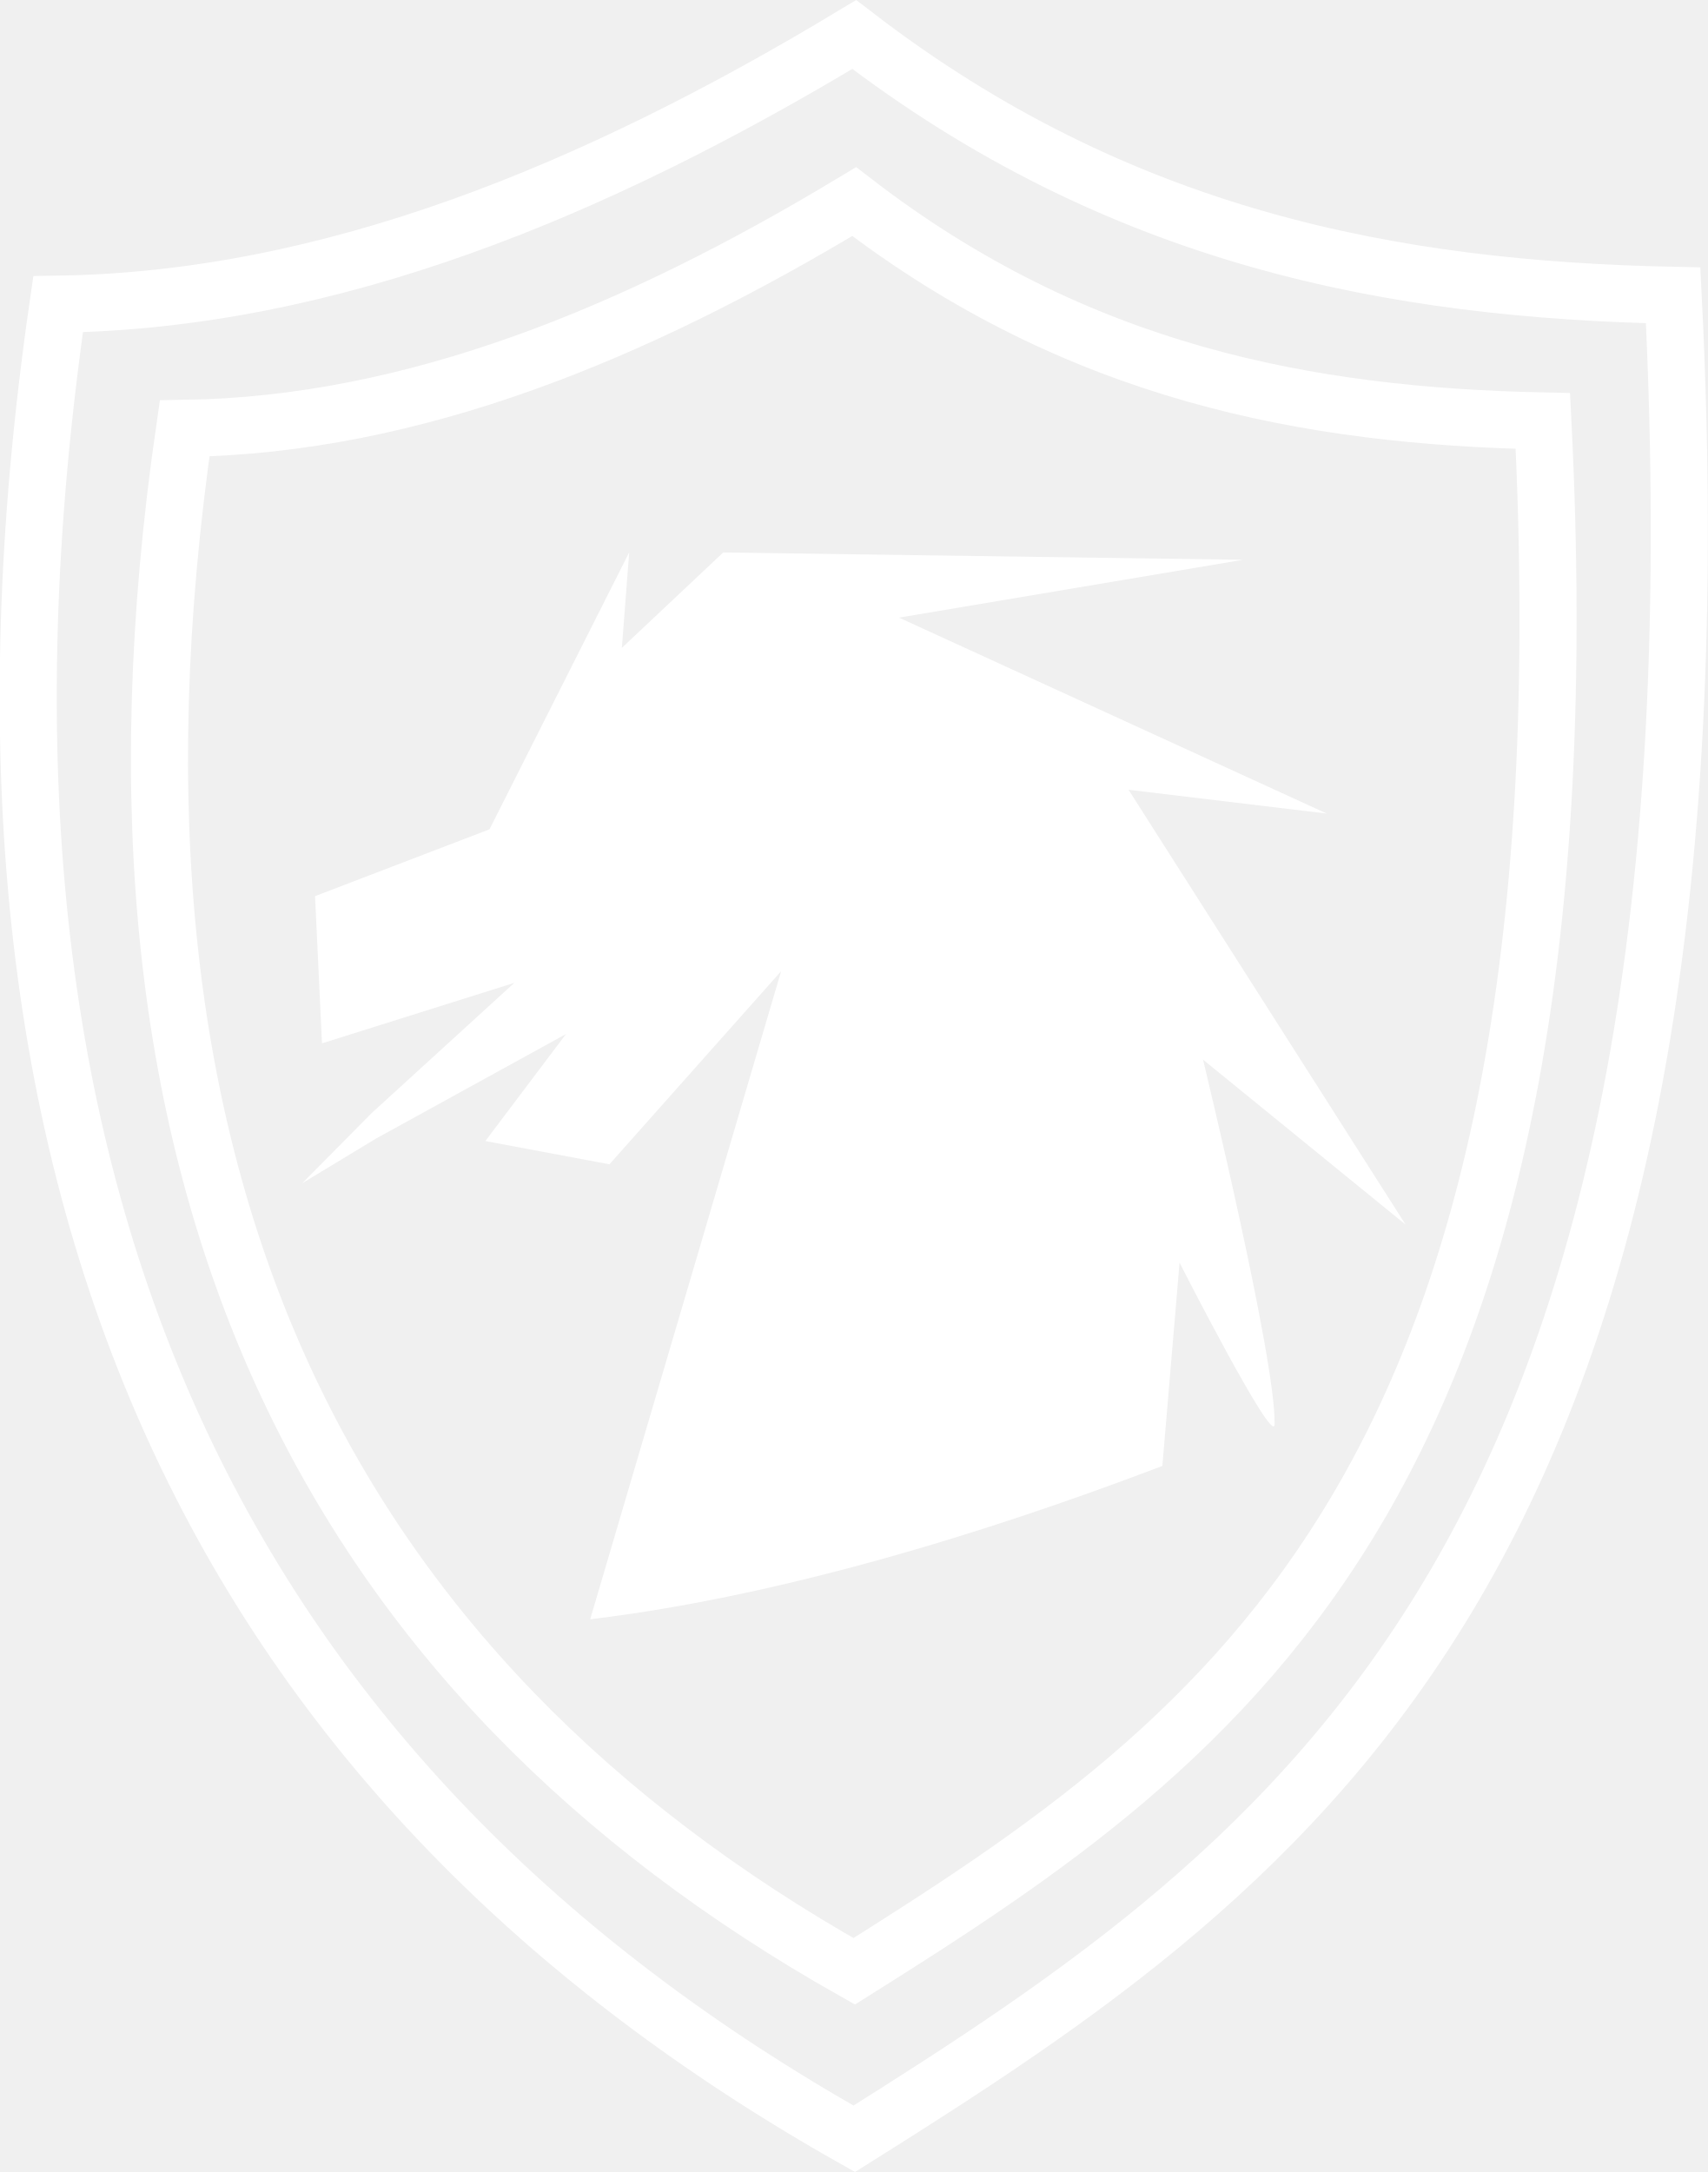
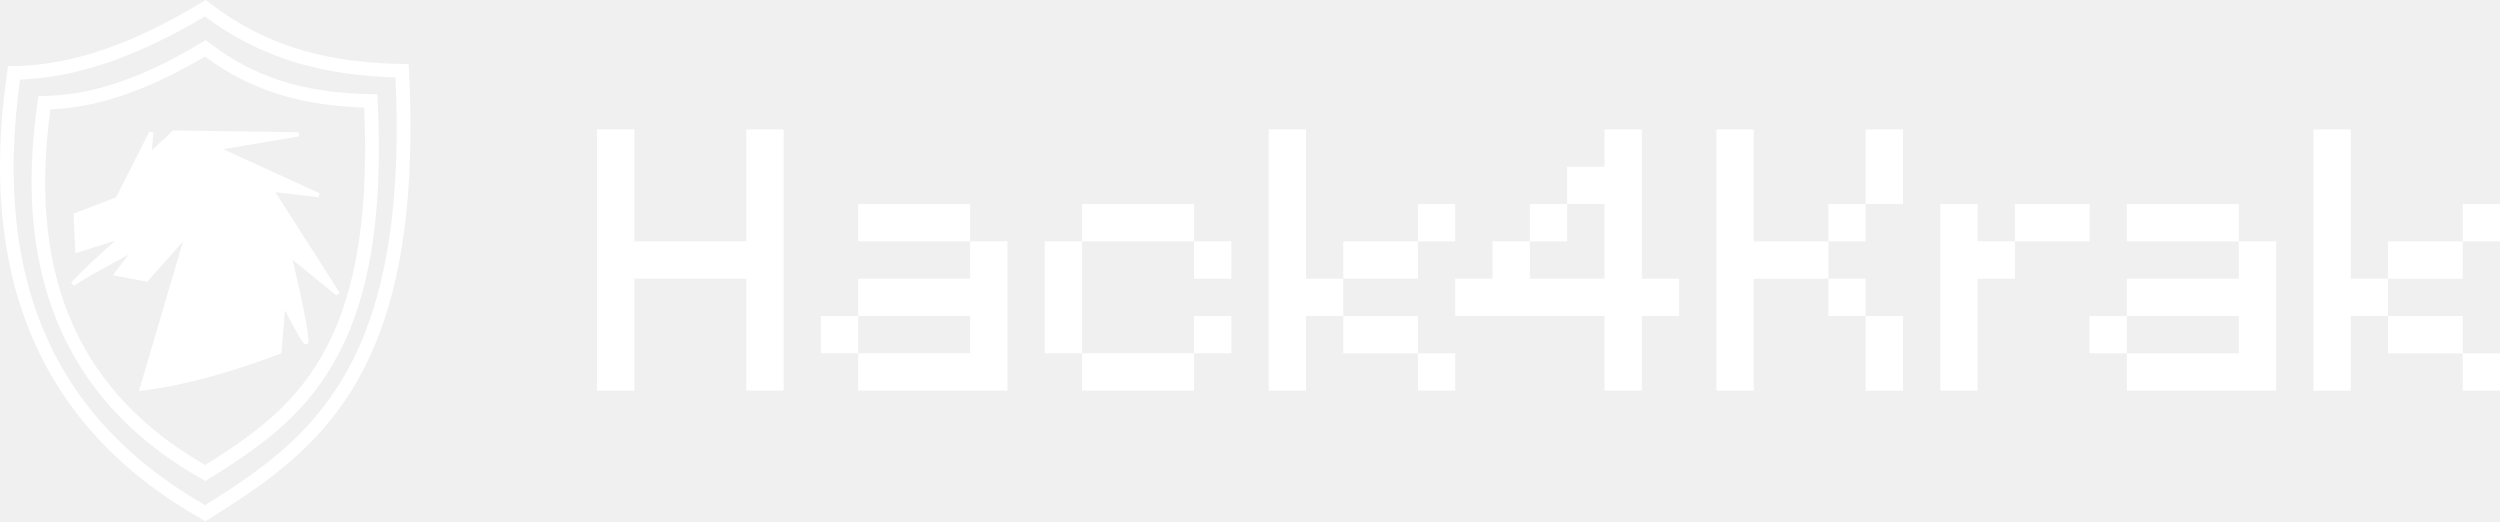
- <svg xmlns="http://www.w3.org/2000/svg" width="2261.941" height="2876.569" viewBox="0 0 598.472 761.092" version="1.1" id="svg1" xml:space="preserve">
-   <g id="layer1" transform="translate(-191.5597,-145.8294)">
-     <path style="display:inline;fill:none;fill-opacity:1;stroke:#ffffff;stroke-width:20;stroke-linecap:round;stroke-linejoin:miter;stroke-dasharray:none;stroke-opacity:1;paint-order:stroke fill markers" d="m 211.929,252.416 c 95.376,-1.418 187.845,-39.549 278.983,-94.494 93.152,71.757 189.582,89.353 286.954,91.396 C 800.103,691.082 647.473,796.958 490.912,895.286 273.489,772.652 165.947,569.078 211.929,252.416 Z" id="path1" />
-     <path style="display:inline;fill:none;fill-opacity:1;stroke:#ffffff;stroke-width:19.998;stroke-linecap:round;stroke-linejoin:miter;stroke-dasharray:none;stroke-opacity:1;paint-order:stroke fill markers" d="m 256.26,295.943 c 80.211,-1.192 157.978,-33.261 234.625,-79.47 78.341,60.348 159.439,75.146 241.329,76.864 C 750.915,664.861 622.553,753.903 490.885,836.597 308.032,733.462 217.589,562.256 256.26,295.943 Z" id="path1-1" />
-   </g>
-   <g id="layer4" transform="translate(-191.5597,-145.8294)">
-     <path style="display:none;fill:#ffffff;fill-opacity:1;stroke:none;stroke-width:5.994;stroke-linecap:round;stroke-linejoin:miter;stroke-dasharray:none;stroke-opacity:1;paint-order:fill markers stroke" d="m 364.644,545.155 42.473,7.939 58.754,-65.894 -65.348,221.167 c 76.393,-9.151 154.973,-36.852 195.84,-52.331 l 5.887,-69.361 c 0,0 32.26,63.12 32.51,55.185 0.672,-21.341 -24.481,-124.492 -24.481,-124.492 l 69.345,56.316 -94.829,-148.409 67.811,8.114 -146.386,-66.863 117.732,-19.737 -177.902,-2.492 -34.686,32.55 2.509,-32.601 -47.814,94.525 -59.713,22.812 2.374,50.227 65.833,-20.642 -48.844,44.459 -23.743,23.927 25.159,-15.194 65.125,-35.726 z" id="path19-9" />
-     <path style="fill:#ffffff;fill-opacity:1;stroke:none;stroke-width:6.146;stroke-linecap:round;stroke-linejoin:miter;stroke-dasharray:none;stroke-opacity:1;paint-order:fill markers stroke" d="m 361.642,545.66 43.484,8.151 60.152,-67.657 -66.903,227.085 c 78.21,-9.396 158.661,-37.838 200.5,-53.731 l 6.027,-71.217 c 0,0 33.028,64.809 33.284,56.662 C 638.873,623.04 613.122,517.13 613.122,517.13 l 70.995,57.823 -97.085,-152.38 69.425,8.331 -149.869,-68.652 120.534,-20.265 -182.135,-2.559 -35.512,33.421 2.569,-33.473 -48.951,97.054 -61.134,23.422 2.431,51.571 67.399,-21.194 -50.006,45.648 -24.308,24.567 25.758,-15.6 66.675,-36.682 z" id="path19-0" />
+ <svg xmlns="http://www.w3.org/2000/svg" viewBox="140.706 174.935 177.271 36.957" width="177.271" height="36.957" preserveAspectRatio="none">
+   <path d="M183.039 193.371v-9.26h1.323 1.323v3.969 3.969h3.969 3.969v-3.969-3.969h1.323 1.323v9.26 9.26h-1.323-1.323v-3.969-3.969h-3.969-3.969v3.969 3.969h-1.323-1.323zm18.521 7.938v-1.323h-1.323-1.323v-1.323-1.323h1.323 1.323v-1.323-1.323h3.969 3.969v-1.323-1.323h-3.969-3.969v-1.323-1.323h3.969 3.969v1.323 1.323h1.323 1.323v5.292 5.292h-5.292-5.292zm7.937-2.646v-1.323h-3.969-3.969v1.323 1.323h3.969 3.969zm7.938 2.646v-1.323h-1.323-1.323v-3.969-3.969h1.323 1.323v-1.323-1.323h3.969 3.969v1.323 1.323h1.323 1.323v1.323 1.323h-1.323-1.323v-1.323-1.323h-3.969-3.969v3.969 3.969h3.969 3.969v-1.323-1.323h1.323 1.323v1.323 1.323h-1.323-1.323v1.323 1.323h-3.969-3.969zm13.229-7.937v-9.26h1.323 1.323v5.292 5.292h1.323 1.323v-1.323-1.323h2.646 2.646v-1.323-1.323h1.323 1.323v1.323 1.323h-1.323-1.323v1.323 1.323h-2.646-2.646v1.323 1.323h2.646 2.646v1.323 1.323h1.323 1.323v1.323 1.323h-1.323-1.323v-1.323-1.323h-2.646-2.646v-1.323-1.323h-1.323-1.323v2.646 2.646h-1.323-1.323zm23.813 6.615v-2.646h-5.292-5.292v-1.323-1.323h1.323 1.323v-1.323-1.323h1.323 1.323v-1.323-1.323h1.323 1.323v-1.323-1.323h1.323 1.323v-1.323-1.323h1.323 1.323v5.292 5.292h1.323 1.323v1.323 1.323h-1.323-1.323v2.646 2.646H255.8h-1.323zm0-7.937v-2.646h-1.323-1.323v1.323 1.323h-1.323-1.323v1.323 1.323h2.646 2.646zm7.938 1.323v-9.26h1.323 1.323v3.969 3.969h2.646 2.646v-1.323-1.323h1.323 1.323v-2.646-2.646h1.323 1.323v2.646 2.646h-1.323-1.323v1.323 1.323h-1.323-1.323v1.323 1.323h1.323 1.323v1.323 1.323h1.323 1.323v2.646 2.646h-1.323-1.323v-2.646-2.646h-1.323-1.323v-1.323-1.323h-2.646-2.646v3.969 3.969h-1.323-1.323zm15.875 2.646v-6.615h1.323 1.323v1.323 1.323h1.323 1.323v-1.323-1.323h2.646 2.646v1.323 1.323h-2.646-2.646v1.323 1.323h-1.323-1.323v3.969 3.969h-1.323-1.323zm13.229 5.292v-1.323h-1.323-1.323v-1.323-1.323h1.323 1.323v-1.323-1.323h3.969 3.969v-1.323-1.323h-3.969-3.969v-1.323-1.323h3.969 3.969v1.323 1.323h1.323 1.323v5.292 5.292h-5.292-5.292zm7.938-2.646v-1.323h-3.969-3.969v1.323 1.323h3.969 3.969zm5.292-5.292v-9.26h1.323 1.323v5.292 5.292h1.323 1.323v-1.323-1.323h2.646 2.646v-1.323-1.323h1.323 1.323v1.323 1.323h-1.323-1.323v1.323 1.323h-2.646-2.646v1.323 1.323h2.646 2.646v1.323 1.323h1.323 1.323v1.323 1.323h-1.323-1.323v-1.323-1.323h-2.646-2.646v-1.323-1.323h-1.323-1.323v2.646 2.646h-1.323-1.323z" fill="#fff" />
+   <g transform="matrix(.048632 0 0 .048558 131.39 167.8537)" fill="#fff">
+     <path d="M491.602 145.83l-5.852 3.527c-90.329 54.457-181.162 91.679-273.969 93.059l-8.523.127-1.225 8.436C155.644 570.438 265.681 779.729 486 903.996l5.188 2.926 5.043-3.168c78.41-49.245 157.626-101.471 213.84-197.617s88.961-235.253 77.783-457.322l-.467-9.299-9.311-.195C681.77 237.299 588.15 220.203 497.016 150zm-1.334 24.012c90.465 67.591 184.499 86.096 277.965 89.064 9.695 214.233-22.504 346.618-75.428 437.137-52.508 89.807-125.799 139.471-202.113 187.533-209.146-120.177-312.14-314.962-269.95-621.496 92.779-3.474 182.139-40.27 269.525-92.238zm1.306 34.539l-5.852 3.527c-75.838 45.721-151.969 76.881-229.611 78.035l-8.523.127-1.225 8.436c-39.078 269.111 53.861 446.033 239.609 550.801l5.188 2.926 5.043-3.168c65.963-41.428 132.89-85.535 180.367-166.738s75.041-198.543 65.631-385.492l-.469-9.299-9.309-.195c-80.824-1.696-159.112-15.995-235.436-74.789zm-1.336 24.012c75.654 56.203 154.336 71.89 232.344 74.533 7.931 179.113-19.088 289.725-63.277 365.305-43.775 74.871-104.788 116.417-168.639 156.656C316.087 724.22 230.18 561.784 265.072 305.607c77.601-3.224 152.257-33.968 225.166-77.215z" paint-order="stroke" />
+     <path d="M361.642 545.66l43.484 8.151 60.152-67.657-66.903 227.085c78.21-9.396 158.661-37.838 200.5-53.731l6.027-71.217s33.028 64.809 33.284 56.662c.688-21.912-25.063-127.823-25.063-127.823l70.995 57.823-97.086-152.38 69.425 8.331-149.869-68.652 120.534-20.265-182.135-2.559-35.512 33.421 2.569-33.473-48.951 97.054-61.134 23.422 2.431 51.571 67.399-21.194-50.006 45.648-24.308 24.567 25.758-15.6 66.675-36.682z" paint-order="fill markers" />
+     <path d="M443.785 336.338l-30.641 28.836 1.963-25.562-5.809-1.619-48.416 95.992-62.1 23.793 2.725 57.773 57.943-18.219-39.799 36.328-24.363 24.623 3.777 4.791 25.703-15.568 54.045-29.734-22.609 29.996 4.871.912 45.191 8.473 52.182-58.693-64.34 218.387 4.633-.557c78.692-9.453 159.299-37.983 201.223-53.908l1.809-.687 5.305-62.686 11.672 22.141c4.159 7.619 8.32 14.978 11.533 20.035 1.607 2.529 2.903 4.433 4.154 5.771.626.669.867 1.533 3.008 1.76 1.07.113 2.717-.727 3.256-1.623s.538-1.513.555-2.043c.193-6.157-1.343-16.776-3.672-29.852s-5.489-28.395-8.67-43.025l-10.709-46.939 63.971 52.104 4.533-4.035-93.598-146.904 62.979 7.559 1.646-5.846-140.775-64.486 110.67-18.607-.467-6.102zm2.4 6.18l146.959 2.064-96.932 16.297 141.088 64.631-56.35-6.762 90.344 141.797-63.318-51.568 2.16 8.879 12.771 55.621c3.171 14.586 6.319 29.853 8.625 42.799 1.407 7.896 2.311 14.381 2.904 19.816-2.946-4.764-6.54-11.012-10.293-17.887l-16.506-31.311-4.891-9.598-6.77 79.992c-41.304 15.638-117.966 42.441-193.297 52.205l65.543-222.473-5.244-2.91-58.996 66.359-36.906-6.92 25.281-33.539-3.934-4.541-66.732 36.713-4.559 2.762 6.777-6.85 49.947-45.596-2.992-5.201-63.596 19.998-2.139-45.369 60.168-23.053 42.488-84.242-1.986 25.891z" paint-order="fill markers" />
  </g>
</svg>
